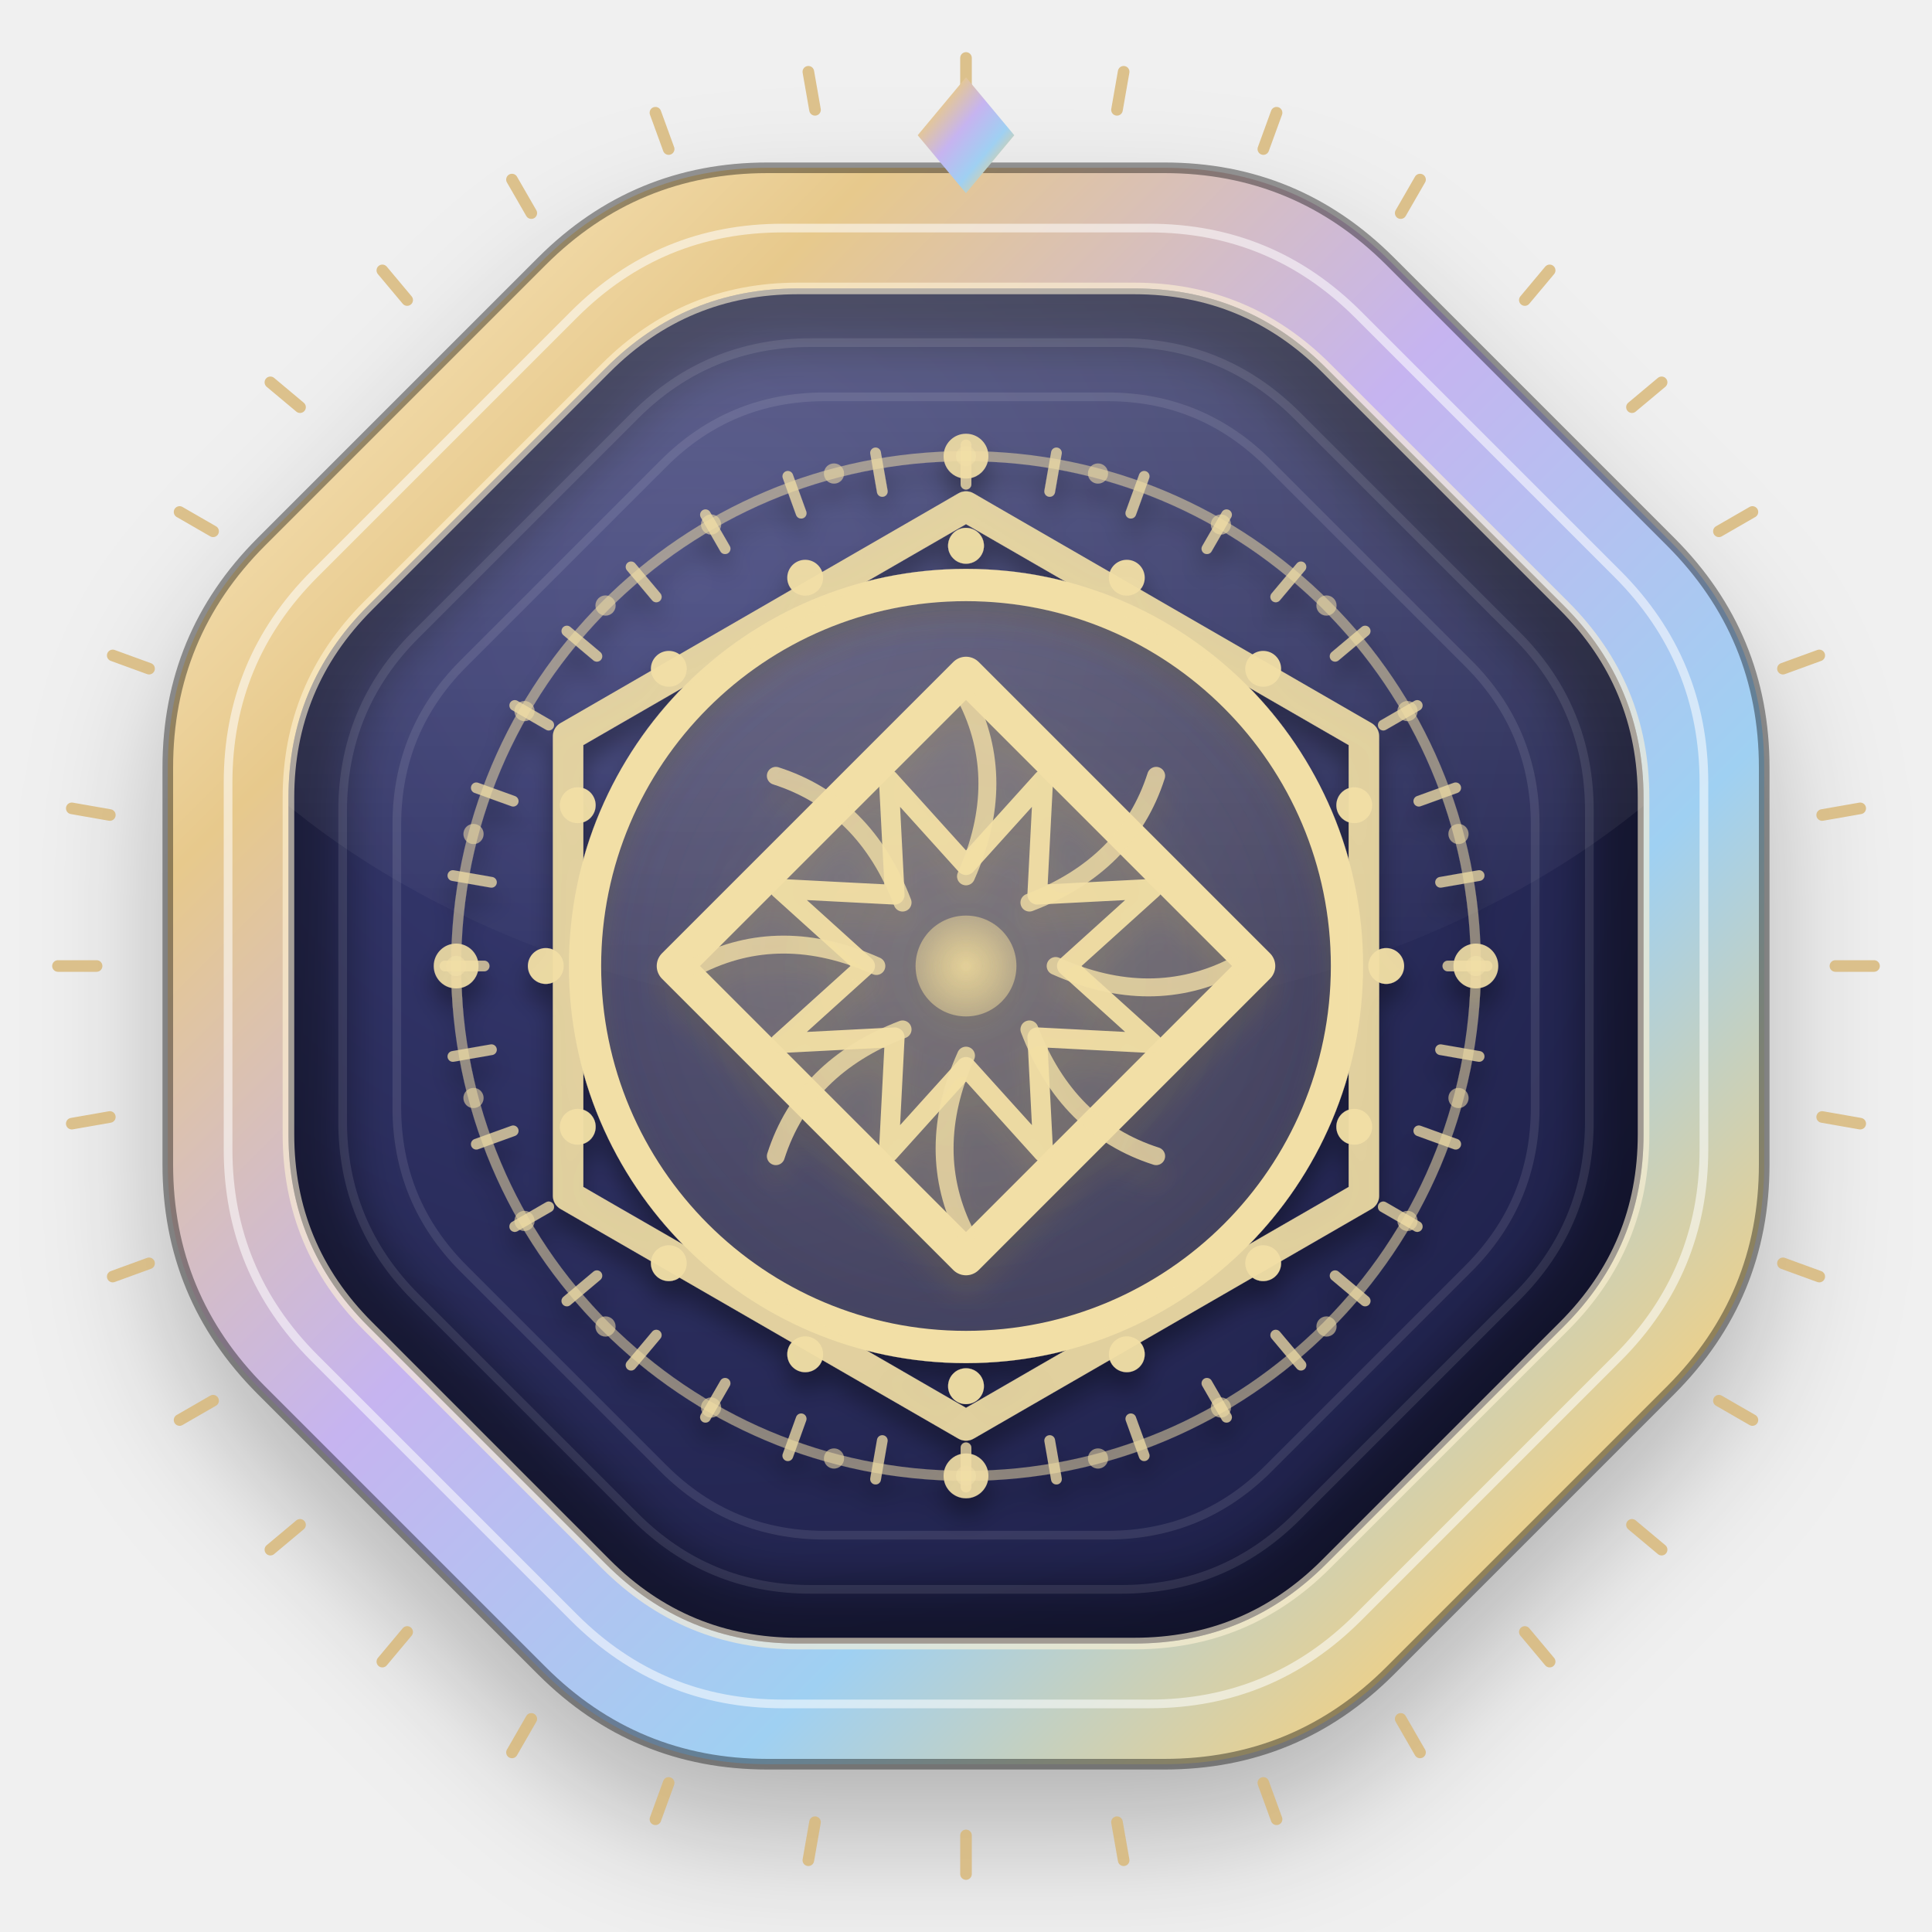
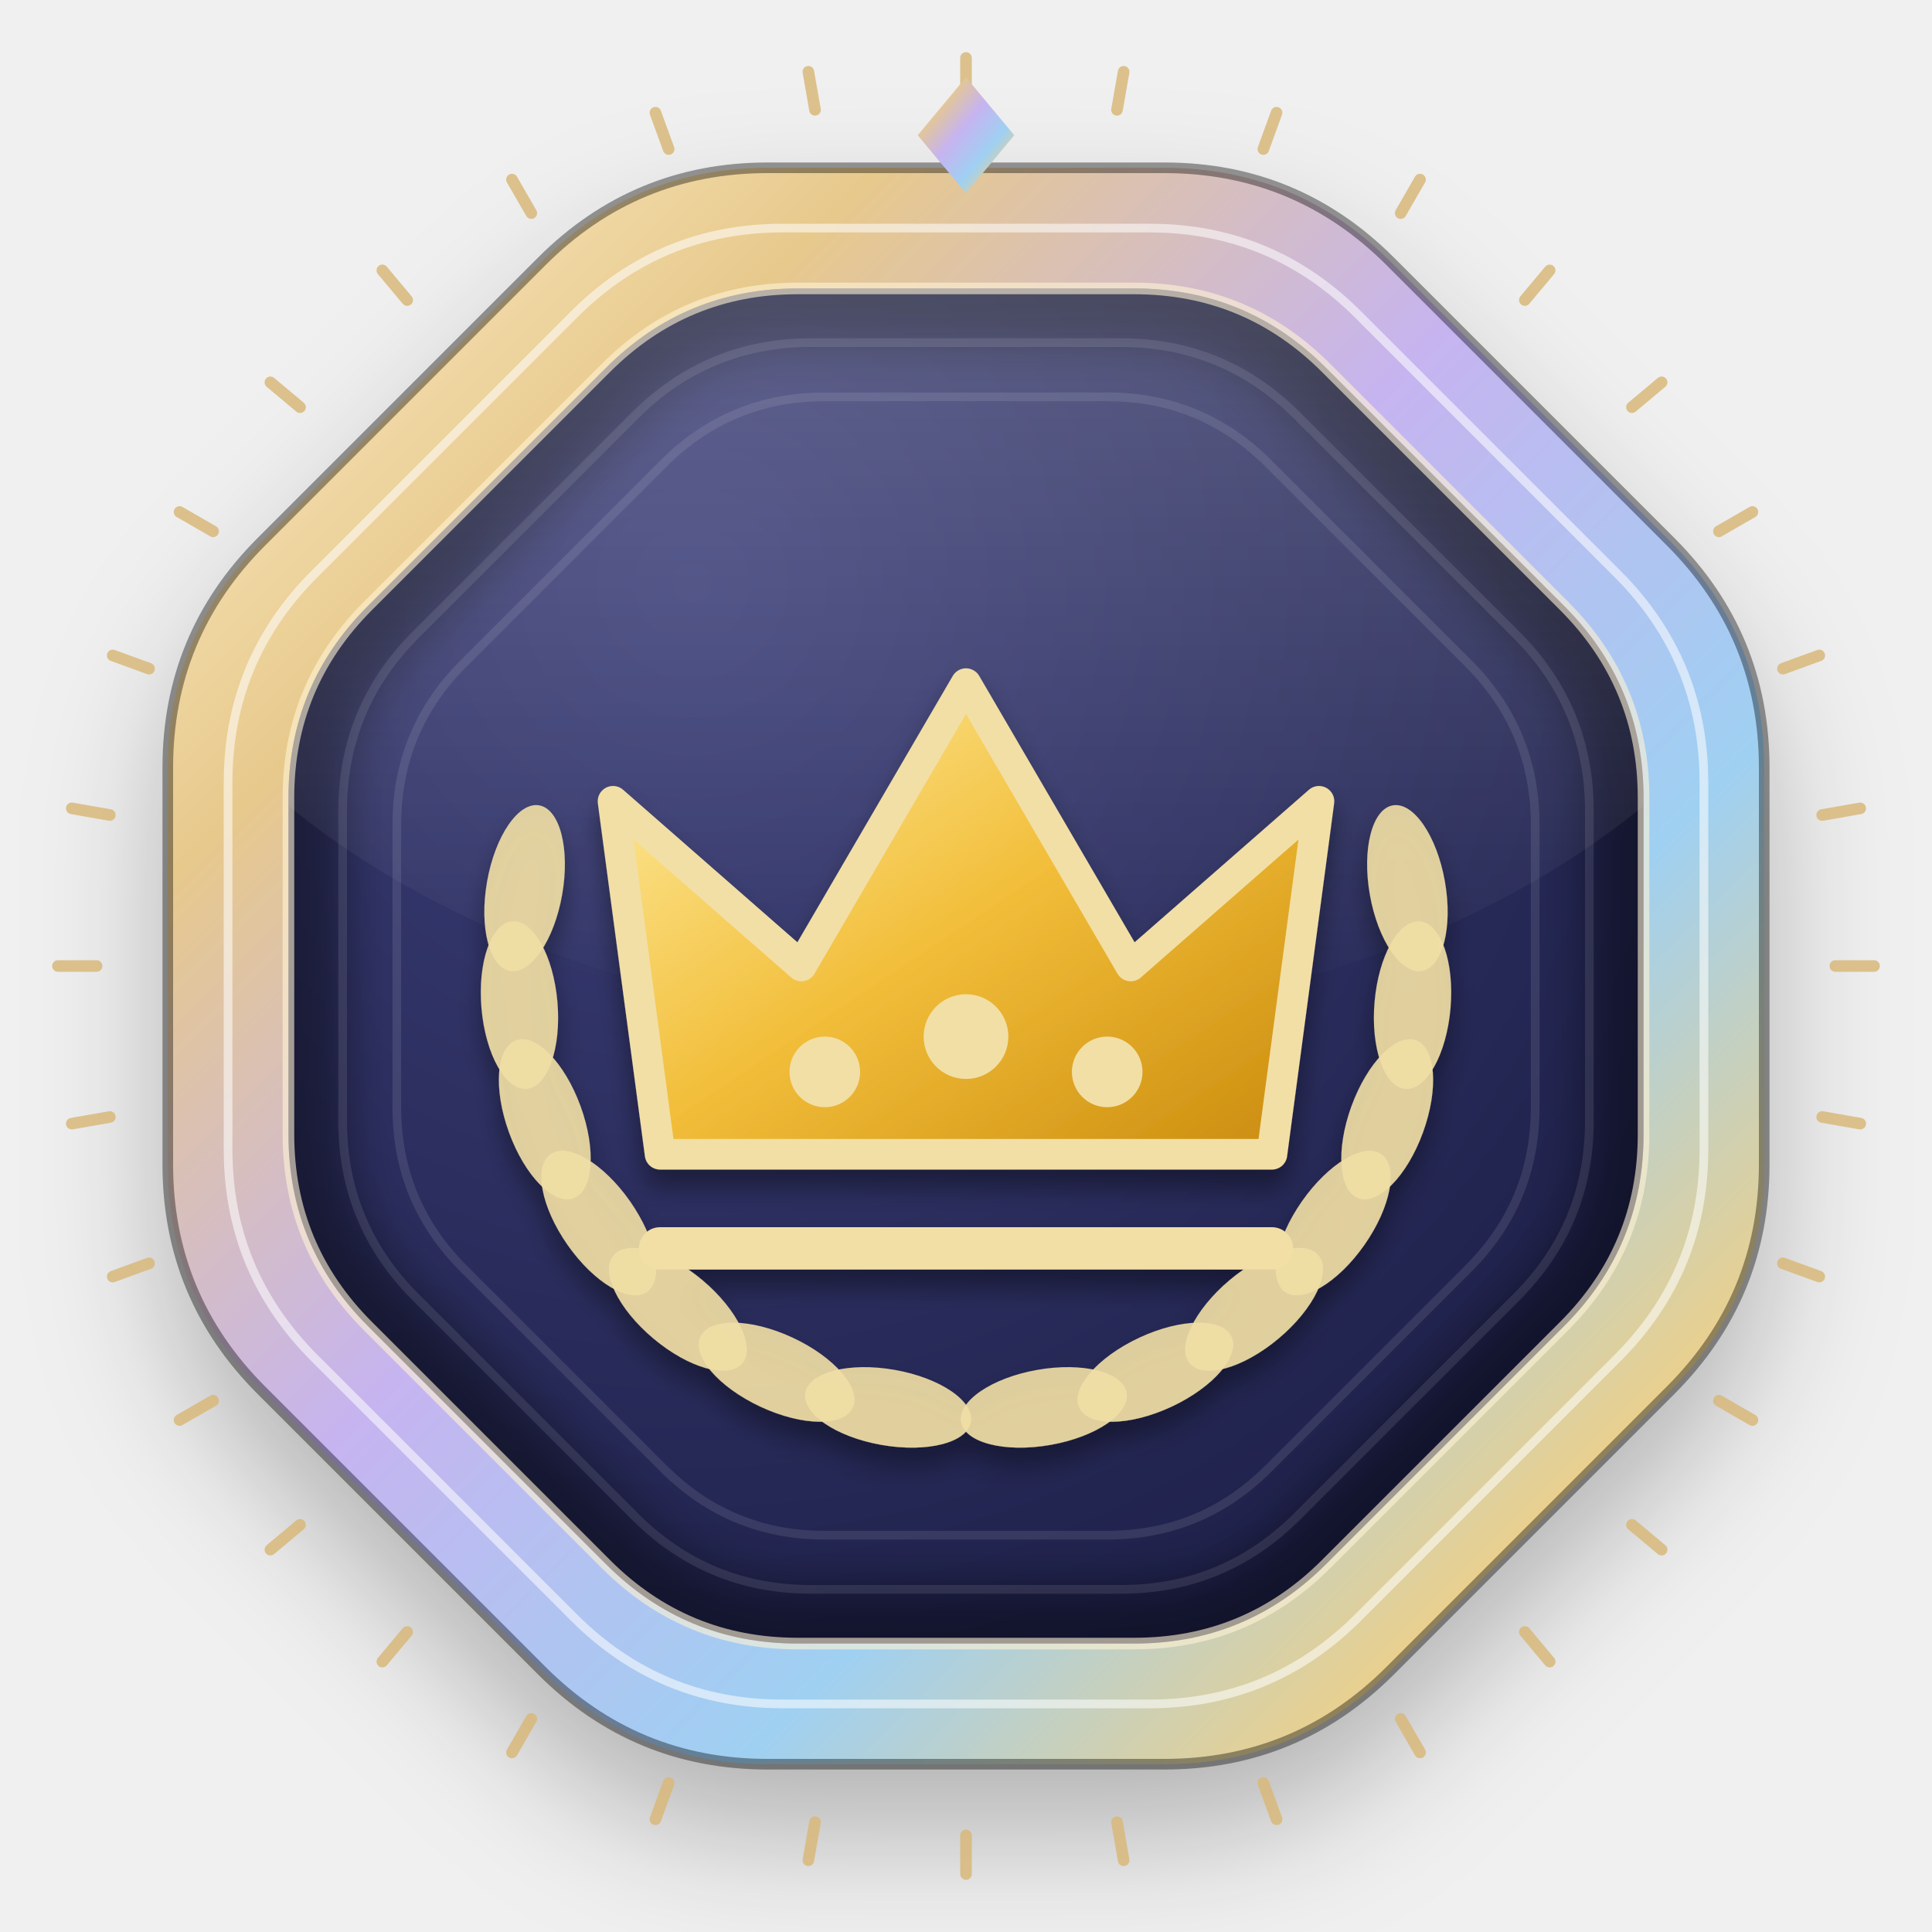
<svg xmlns="http://www.w3.org/2000/svg" viewBox="-100 -100 200 200" width="400" height="400">
  <defs>
    <filter id="blur8" x="-30%" y="-30%" width="160%" height="160%">
      <feGaussianBlur stdDeviation="7" />
    </filter>
    <filter id="blur3" x="-30%" y="-30%" width="160%" height="160%">
      <feGaussianBlur stdDeviation="2.6" />
    </filter>
    <filter id="emb" x="-20%" y="-20%" width="140%" height="140%">
      <feDropShadow dx="0" dy="1.6" stdDeviation="1.1" flood-color="#000" flood-opacity=".38" />
    </filter>
  </defs>
  <style>.mb47 .nf{fill:none} .mb47 .sf{fill:#F2DFA6;fill-opacity:.17} .mb47 .fl{fill:#F2DFA6;stroke:none} .mb47 .gl{fill:url(#b47g);stroke:none}</style>
  <defs>
    <radialGradient id="b47h" cx=".5" cy=".5" r=".5">
      <stop offset=".6" stop-color="#F3D58A" stop-opacity="0" />
      <stop offset=".82" stop-color="#F3D58A" stop-opacity=".95" />
      <stop offset="1" stop-color="#F3D58A" stop-opacity="0" />
    </radialGradient>
    <linearGradient id="b47r" x1="0" y1="0" x2="1" y2="1">
      <stop offset="0" stop-color="#FFF1CF" />
      <stop offset=".22" stop-color="#E7C98C" />
      <stop offset=".45" stop-color="#C6B4F0" />
      <stop offset=".68" stop-color="#9FD0F2" />
      <stop offset=".86" stop-color="#EBD08C" />
      <stop offset="1" stop-color="#FFF1CF" />
    </linearGradient>
    <radialGradient id="b47p" cx=".3" cy=".22" r="1.15">
      <stop offset="0" stop-color="#3C3F78" />
      <stop offset="1" stop-color="#14163A" />
    </radialGradient>
    <radialGradient id="b47g" cx=".5" cy=".5" r=".5">
      <stop offset="0" stop-color="#E8D49A" stop-opacity=".95" />
      <stop offset="1" stop-color="#E8D49A" stop-opacity=".55" />
    </radialGradient>
    <linearGradient id="b47s" x1="0" y1="0" x2="0" y2="1">
      <stop offset="0" stop-color="#fff" stop-opacity=".34" />
      <stop offset="1" stop-color="#fff" stop-opacity="0" />
    </linearGradient>
    <clipPath id="b47c">
      <path d="M17.43,-70.14Q29.05,-70.14 37.27,-61.92L61.92,-37.27Q70.14,-29.05 70.14,-17.43L70.14,17.43Q70.14,29.05 61.92,37.27L37.27,61.92Q29.05,70.14 17.43,70.14L-17.43,70.14Q-29.05,70.14 -37.27,61.92L-61.92,37.27Q-70.14,29.05 -70.14,17.43L-70.14,-17.43Q-70.14,-29.05 -61.92,-37.27L-37.27,-61.92Q-29.05,-70.14 -17.43,-70.14Z" />
    </clipPath>
  </defs>
  <path d="M20.54,-82.63Q34.23,-82.63 43.91,-72.95L72.95,-43.91Q82.63,-34.23 82.63,-20.54L82.63,20.54Q82.63,34.23 72.95,43.91L43.91,72.95Q34.23,82.63 20.54,82.63L-20.54,82.63Q-34.23,82.63 -43.91,72.95L-72.95,43.91Q-82.63,34.23 -82.63,20.54L-82.63,-20.54Q-82.63,-34.23 -72.95,-43.91L-43.91,-72.95Q-34.23,-82.63 -20.54,-82.63Z" transform="translate(0 7)" fill="#000" opacity=".26" filter="url(#blur8)" />
  <path d="M20.54,-82.63Q34.23,-82.63 43.91,-72.95L72.95,-43.91Q82.63,-34.23 82.63,-20.54L82.63,20.54Q82.63,34.23 72.95,43.91L43.91,72.95Q34.23,82.63 20.54,82.63L-20.54,82.63Q-34.23,82.63 -43.91,72.95L-72.95,43.91Q-82.63,34.23 -82.63,20.54L-82.63,-20.54Q-82.63,-34.23 -72.95,-43.91L-43.91,-72.95Q-34.23,-82.63 -20.54,-82.63Z" fill="url(#b47r)" />
  <path d="M20.54,-82.63Q34.23,-82.63 43.91,-72.95L72.95,-43.91Q82.63,-34.23 82.63,-20.54L82.63,20.54Q82.63,34.23 72.95,43.91L43.91,72.95Q34.23,82.63 20.54,82.63L-20.54,82.63Q-34.23,82.63 -43.91,72.95L-72.95,43.91Q-82.63,34.23 -82.63,20.54L-82.63,-20.54Q-82.63,-34.23 -72.95,-43.91L-43.91,-72.95Q-34.23,-82.63 -20.54,-82.63Z" fill="none" stroke="#000" stroke-opacity=".38" stroke-width="1.1" />
  <path d="M18.98,-76.39Q31.64,-76.39 40.59,-67.44L67.44,-40.59Q76.39,-31.64 76.39,-18.98L76.39,18.98Q76.39,31.64 67.44,40.59L40.59,67.44Q31.64,76.39 18.98,76.39L-18.98,76.39Q-31.64,76.39 -40.59,67.44L-67.44,40.59Q-76.39,31.64 -76.39,18.98L-76.39,-18.98Q-76.39,-31.64 -67.44,-40.59L-40.59,-67.44Q-31.64,-76.39 -18.98,-76.39Z" fill="none" stroke="#fff" stroke-opacity=".55" stroke-width=".9" />
  <path d="M17.43,-70.14Q29.05,-70.14 37.27,-61.92L61.92,-37.27Q70.14,-29.05 70.14,-17.43L70.14,17.43Q70.14,29.05 61.92,37.27L37.27,61.92Q29.05,70.14 17.43,70.14L-17.43,70.14Q-29.05,70.14 -37.27,61.92L-61.92,37.27Q-70.14,29.05 -70.14,17.43L-70.14,-17.43Q-70.14,-29.05 -61.92,-37.27L-37.27,-61.92Q-29.05,-70.14 -17.43,-70.14Z" fill="url(#b47p)" />
  <g clip-path="url(#b47c)">
    <path d="M17.43,-70.14Q29.05,-70.14 37.27,-61.92L61.92,-37.27Q70.14,-29.05 70.14,-17.43L70.14,17.43Q70.14,29.05 61.92,37.27L37.27,61.92Q29.05,70.14 17.43,70.14L-17.43,70.14Q-29.05,70.14 -37.27,61.92L-61.92,37.27Q-70.14,29.05 -70.14,17.43L-70.14,-17.43Q-70.14,-29.05 -61.92,-37.27L-37.27,-61.92Q-29.05,-70.14 -17.43,-70.14Z" fill="none" stroke="#000" stroke-opacity=".42" stroke-width="12" filter="url(#blur3)" />
    <path d="M16.04,-64.53Q26.73,-64.53 34.29,-56.97L56.97,-34.29Q64.53,-26.73 64.53,-16.04L64.53,16.04Q64.53,26.73 56.97,34.29L34.29,56.97Q26.73,64.53 16.04,64.53L-16.04,64.53Q-26.73,64.53 -34.29,56.97L-56.97,34.29Q-64.53,26.73 -64.53,16.04L-64.53,-16.04Q-64.53,-26.73 -56.97,-34.29L-34.29,-56.97Q-26.73,-64.53 -16.04,-64.53Z" fill="none" stroke="#fff" stroke-opacity=".10" stroke-width=".9" />
    <path d="M14.64,-58.92Q24.4,-58.92 31.31,-52.02L52.02,-31.31Q58.92,-24.4 58.92,-14.64L58.92,14.64Q58.92,24.4 52.02,31.31L31.31,52.02Q24.4,58.92 14.64,58.92L-14.64,58.92Q-24.4,58.92 -31.31,52.02L-52.02,31.31Q-58.92,24.4 -58.92,14.64L-58.92,-14.64Q-58.92,-24.4 -52.02,-31.31L-31.31,-52.02Q-24.4,-58.92 -14.64,-58.92Z" fill="none" stroke="#fff" stroke-opacity=".10" stroke-width=".9" />
    <ellipse cx="0" cy="-58" rx="92" ry="64" fill="url(#b47s)" />
  </g>
  <path d="M17.43,-70.14Q29.05,-70.14 37.27,-61.92L61.92,-37.27Q70.14,-29.05 70.14,-17.43L70.14,17.43Q70.14,29.05 61.92,37.27L37.27,61.92Q29.05,70.14 17.43,70.14L-17.43,70.14Q-29.05,70.14 -37.27,61.92L-61.92,37.27Q-70.14,29.05 -70.14,17.43L-70.14,-17.43Q-70.14,-29.05 -61.92,-37.27L-37.27,-61.92Q-29.05,-70.14 -17.43,-70.14Z" fill="none" stroke="#FFF4D6" stroke-opacity=".6" stroke-width="1.2" />
  <g filter="url(#emb)" fill="none" stroke="#F2DFA6" stroke-linecap="round" stroke-linejoin="round" class="mb47" transform="scale(1.16)">
-     <circle cx="0" cy="0" r="34" class="gl" stroke="none" opacity="0.22" />
-     <circle cx="0" cy="0" r="45.5" fill="none" stroke-width="0.9" opacity="0.5" />
-     <circle cx="0" cy="-45.5" r="0.9" class="fl" stroke="none" opacity="0.55" />
-     <circle cx="11.78" cy="-43.95" r="0.9" class="fl" stroke="none" opacity="0.55" />
-     <circle cx="22.75" cy="-39.4" r="0.9" class="fl" stroke="none" opacity="0.55" />
-     <circle cx="32.17" cy="-32.17" r="0.9" class="fl" stroke="none" opacity="0.55" />
-     <circle cx="39.4" cy="-22.75" r="0.9" class="fl" stroke="none" opacity="0.55" />
-     <circle cx="43.95" cy="-11.78" r="0.9" class="fl" stroke="none" opacity="0.55" />
-     <circle cx="45.5" cy="0" r="0.9" class="fl" stroke="none" opacity="0.55" />
-     <circle cx="43.95" cy="11.78" r="0.9" class="fl" stroke="none" opacity="0.55" />
-     <circle cx="39.4" cy="22.75" r="0.9" class="fl" stroke="none" opacity="0.55" />
-     <circle cx="32.17" cy="32.17" r="0.9" class="fl" stroke="none" opacity="0.55" />
-     <circle cx="22.75" cy="39.4" r="0.9" class="fl" stroke="none" opacity="0.55" />
-     <circle cx="11.78" cy="43.95" r="0.9" class="fl" stroke="none" opacity="0.55" />
-     <circle cx="0" cy="45.5" r="0.9" class="fl" stroke="none" opacity="0.55" />
-     <circle cx="-11.78" cy="43.95" r="0.9" class="fl" stroke="none" opacity="0.55" />
-     <circle cx="-22.75" cy="39.4" r="0.9" class="fl" stroke="none" opacity="0.55" />
-     <circle cx="-32.17" cy="32.17" r="0.9" class="fl" stroke="none" opacity="0.55" />
-     <circle cx="-39.4" cy="22.75" r="0.9" class="fl" stroke="none" opacity="0.55" />
-     <circle cx="-43.95" cy="11.78" r="0.9" class="fl" stroke="none" opacity="0.55" />
-     <circle cx="-45.5" cy="0" r="0.9" class="fl" stroke="none" opacity="0.55" />
-     <circle cx="-43.95" cy="-11.78" r="0.9" class="fl" stroke="none" opacity="0.55" />
-     <circle cx="-39.4" cy="-22.75" r="0.9" class="fl" stroke="none" opacity="0.55" />
-     <circle cx="-32.17" cy="-32.17" r="0.9" class="fl" stroke="none" opacity="0.55" />
-     <circle cx="-22.75" cy="-39.4" r="0.9" class="fl" stroke="none" opacity="0.55" />
-     <circle cx="-11.78" cy="-43.95" r="0.9" class="fl" stroke="none" opacity="0.55" />
-     <circle cx="0" cy="-45.5" r="2" class="fl" stroke="none" opacity="0.9" />
-     <circle cx="45.5" cy="0" r="2" class="fl" stroke="none" opacity="0.9" />
-     <circle cx="0" cy="45.5" r="2" class="fl" stroke="none" opacity="0.9" />
-     <circle cx="-45.5" cy="0" r="2" class="fl" stroke="none" opacity="0.9" />
-     <polygon points="0,-26 26,0 0,26 -26,0" class="sf" stroke-width="3.2" opacity="1" />
-     <circle cx="0" cy="0" r="4.5" class="gl" stroke="none" opacity="1" />
-     <circle cx="0" cy="0" r="34" fill="none" stroke-width="2.88" opacity="1" />
-     <polygon points="0,-41 35.51,-20.5 35.51,20.5 0,41 -35.51,20.5 -35.51,-20.5" class="nf" stroke-width="2.72" opacity="0.9" />
-     <path d="M0,-8Q3.82,-16.56 0,-24" class="nf" stroke-width="1.6" opacity="0.8" />
-     <path d="M5.66,-5.66Q14.42,-9.01 16.97,-16.97" class="nf" stroke-width="1.6" opacity="0.8" />
-     <path d="M8,0Q16.56,3.82 24,0" class="nf" stroke-width="1.6" opacity="0.8" />
-     <path d="M5.66,5.66Q9.01,14.42 16.97,16.97" class="nf" stroke-width="1.6" opacity="0.8" />
-     <path d="M0,8Q-3.82,16.56 0,24" class="nf" stroke-width="1.6" opacity="0.8" />
-     <path d="M-5.66,5.66Q-14.42,9.01 -16.97,16.97" class="nf" stroke-width="1.6" opacity="0.8" />
-     <path d="M-8,0Q-16.56,-3.82 -24,0" class="nf" stroke-width="1.6" opacity="0.8" />
-     <path d="M-5.66,-5.66Q-9.01,-14.42 -16.97,-16.97" class="nf" stroke-width="1.6" opacity="0.8" />
-     <polygon points="6.89,-16.63 6.36,-6.36 16.63,-6.89 9,0 16.63,6.89 6.36,6.36 6.89,16.63 0,9 -6.89,16.63 -6.36,6.36 -16.63,6.89 -9,0 -16.63,-6.89 -6.36,-6.36 -6.89,-16.63 -0,-9" class="nf" stroke-width="1.76" opacity="0.95" />
-     <line x1="0" y1="-43" x2="0" y2="-46.5" stroke-width="0.96" opacity="0.75" />
-     <line x1="7.47" y1="-42.35" x2="8.07" y2="-45.79" stroke-width="0.96" opacity="0.75" />
-     <line x1="14.71" y1="-40.41" x2="15.9" y2="-43.7" stroke-width="0.96" opacity="0.75" />
-     <line x1="21.5" y1="-37.24" x2="23.25" y2="-40.27" stroke-width="0.96" opacity="0.75" />
-     <line x1="27.64" y1="-32.94" x2="29.89" y2="-35.62" stroke-width="0.96" opacity="0.75" />
-     <line x1="32.94" y1="-27.64" x2="35.62" y2="-29.89" stroke-width="0.96" opacity="0.75" />
-     <line x1="37.24" y1="-21.5" x2="40.27" y2="-23.25" stroke-width="0.96" opacity="0.75" />
-     <line x1="40.41" y1="-14.71" x2="43.7" y2="-15.9" stroke-width="0.96" opacity="0.75" />
-     <line x1="42.35" y1="-7.47" x2="45.79" y2="-8.07" stroke-width="0.96" opacity="0.75" />
-     <line x1="43" y1="0" x2="46.5" y2="0" stroke-width="0.96" opacity="0.75" />
-     <line x1="42.35" y1="7.47" x2="45.79" y2="8.07" stroke-width="0.96" opacity="0.75" />
-     <line x1="40.41" y1="14.71" x2="43.7" y2="15.9" stroke-width="0.96" opacity="0.75" />
-     <line x1="37.24" y1="21.5" x2="40.27" y2="23.25" stroke-width="0.96" opacity="0.75" />
-     <line x1="32.94" y1="27.64" x2="35.62" y2="29.89" stroke-width="0.96" opacity="0.75" />
-     <line x1="27.64" y1="32.94" x2="29.89" y2="35.62" stroke-width="0.96" opacity="0.75" />
-     <line x1="21.5" y1="37.24" x2="23.25" y2="40.27" stroke-width="0.96" opacity="0.75" />
-     <line x1="14.71" y1="40.41" x2="15.9" y2="43.7" stroke-width="0.96" opacity="0.75" />
-     <line x1="7.47" y1="42.35" x2="8.07" y2="45.79" stroke-width="0.96" opacity="0.75" />
-     <line x1="0" y1="43" x2="0" y2="46.5" stroke-width="0.96" opacity="0.75" />
-     <line x1="-7.47" y1="42.35" x2="-8.07" y2="45.79" stroke-width="0.96" opacity="0.75" />
-     <line x1="-14.71" y1="40.41" x2="-15.9" y2="43.7" stroke-width="0.96" opacity="0.75" />
-     <line x1="-21.5" y1="37.24" x2="-23.25" y2="40.27" stroke-width="0.96" opacity="0.75" />
-     <line x1="-27.64" y1="32.94" x2="-29.89" y2="35.62" stroke-width="0.96" opacity="0.75" />
-     <line x1="-32.94" y1="27.64" x2="-35.62" y2="29.89" stroke-width="0.96" opacity="0.75" />
-     <line x1="-37.24" y1="21.5" x2="-40.27" y2="23.25" stroke-width="0.96" opacity="0.75" />
-     <line x1="-40.41" y1="14.71" x2="-43.7" y2="15.9" stroke-width="0.96" opacity="0.75" />
-     <line x1="-42.35" y1="7.47" x2="-45.79" y2="8.07" stroke-width="0.96" opacity="0.75" />
-     <line x1="-43" y1="0" x2="-46.5" y2="0" stroke-width="0.96" opacity="0.75" />
-     <line x1="-42.35" y1="-7.47" x2="-45.79" y2="-8.07" stroke-width="0.96" opacity="0.75" />
-     <line x1="-40.41" y1="-14.71" x2="-43.7" y2="-15.9" stroke-width="0.96" opacity="0.75" />
-     <line x1="-37.24" y1="-21.5" x2="-40.27" y2="-23.25" stroke-width="0.96" opacity="0.75" />
-     <line x1="-32.94" y1="-27.64" x2="-35.62" y2="-29.89" stroke-width="0.96" opacity="0.75" />
-     <line x1="-27.64" y1="-32.94" x2="-29.89" y2="-35.62" stroke-width="0.96" opacity="0.75" />
-     <line x1="-21.5" y1="-37.24" x2="-23.25" y2="-40.27" stroke-width="0.96" opacity="0.75" />
-     <line x1="-14.71" y1="-40.41" x2="-15.9" y2="-43.7" stroke-width="0.96" opacity="0.75" />
-     <line x1="-7.47" y1="-42.35" x2="-8.07" y2="-45.79" stroke-width="0.96" opacity="0.75" />
-     <circle cx="0" cy="-37.5" r="1.6" class="fl" stroke="none" opacity="0.95" />
-     <circle cx="14.35" cy="-34.65" r="1.6" class="fl" stroke="none" opacity="0.95" />
-     <circle cx="26.52" cy="-26.52" r="1.6" class="fl" stroke="none" opacity="0.95" />
-     <circle cx="34.65" cy="-14.35" r="1.6" class="fl" stroke="none" opacity="0.95" />
-     <circle cx="37.5" cy="0" r="1.6" class="fl" stroke="none" opacity="0.95" />
-     <circle cx="34.65" cy="14.35" r="1.6" class="fl" stroke="none" opacity="0.95" />
-     <circle cx="26.52" cy="26.52" r="1.6" class="fl" stroke="none" opacity="0.95" />
-     <circle cx="14.35" cy="34.65" r="1.6" class="fl" stroke="none" opacity="0.95" />
-     <circle cx="0" cy="37.5" r="1.6" class="fl" stroke="none" opacity="0.95" />
-     <circle cx="-14.35" cy="34.65" r="1.6" class="fl" stroke="none" opacity="0.95" />
-     <circle cx="-26.52" cy="26.52" r="1.6" class="fl" stroke="none" opacity="0.95" />
-     <circle cx="-34.65" cy="14.35" r="1.6" class="fl" stroke="none" opacity="0.95" />
-     <circle cx="-37.5" cy="0" r="1.6" class="fl" stroke="none" opacity="0.95" />
-     <circle cx="-34.65" cy="-14.35" r="1.6" class="fl" stroke="none" opacity="0.95" />
-     <circle cx="-26.52" cy="-26.52" r="1.6" class="fl" stroke="none" opacity="0.95" />
-     <circle cx="-14.35" cy="-34.65" r="1.6" class="fl" stroke="none" opacity="0.95" />
+     <defs>
+       <linearGradient id="fireG" x1="0" y1="0" x2="0" y2="1">
+         <stop offset="0" stop-color="#FFD66B" />
+         <stop offset=".55" stop-color="#FF9A2E" />
+         <stop offset="1" stop-color="#F0561B" />
+       </linearGradient>
+       <linearGradient id="goldG" x1="0" y1="0" x2="1" y2="1">
+         <stop offset="0" stop-color="#FFF0A8" />
+         <stop offset=".5" stop-color="#F2BE3A" />
+         <stop offset="1" stop-color="#C98A0C" />
+       </linearGradient>
+     </defs>
+     <ellipse cx="6.95" cy="39.39" rx="3.4" ry="7.5" class="fl" opacity=".9" transform="rotate(260 6.95 39.39)" />
+     <ellipse cx="16.9" cy="36.25" rx="3.4" ry="7.5" class="fl" opacity=".9" transform="rotate(245 16.9 36.25)" />
+     <ellipse cx="25.71" cy="30.64" rx="3.4" ry="7.5" class="fl" opacity=".9" transform="rotate(230 25.71 30.64)" />
+     <ellipse cx="32.77" cy="22.94" rx="3.4" ry="7.5" class="fl" opacity=".9" transform="rotate(215 32.77 22.94)" />
+     <ellipse cx="37.59" cy="13.68" rx="3.4" ry="7.5" class="fl" opacity=".9" transform="rotate(200 37.59 13.68)" />
+     <ellipse cx="39.85" cy="3.49" rx="3.4" ry="7.5" class="fl" opacity=".9" transform="rotate(185 39.85 3.49)" />
+     <ellipse cx="39.39" cy="-6.95" rx="3.4" ry="7.5" class="fl" opacity=".9" transform="rotate(170 39.39 -6.95)" />
+     <ellipse cx="-6.95" cy="39.39" rx="3.4" ry="7.5" class="fl" opacity=".9" transform="rotate(280 -6.95 39.39)" />
+     <ellipse cx="-16.9" cy="36.25" rx="3.4" ry="7.5" class="fl" opacity=".9" transform="rotate(295 -16.9 36.25)" />
+     <ellipse cx="-25.71" cy="30.64" rx="3.4" ry="7.5" class="fl" opacity=".9" transform="rotate(310 -25.71 30.64)" />
+     <ellipse cx="-32.77" cy="22.94" rx="3.4" ry="7.5" class="fl" opacity=".9" transform="rotate(325 -32.77 22.94)" />
+     <ellipse cx="-37.59" cy="13.68" rx="3.4" ry="7.5" class="fl" opacity=".9" transform="rotate(340 -37.59 13.68)" />
+     <ellipse cx="-39.85" cy="3.49" rx="3.4" ry="7.5" class="fl" opacity=".9" transform="rotate(355 -39.85 3.49)" />
+     <ellipse cx="-39.39" cy="-6.95" rx="3.4" ry="7.5" class="fl" opacity=".9" transform="rotate(370 -39.39 -6.95)" />
+     <g transform="translate(0 0) scale(1.05)">
+       <path d="M-26,16 L-30,-14 L-14,0 L0,-24 L14,0 L30,-14 L26,16Z" fill="url(#goldG)" stroke-width="2.6" stroke-linejoin="round" />
+       <path d="M-26,24 H26" class="nf" stroke-width="3.6" />
+       <circle cx="-12" cy="9" r="3" class="fl" />
+       <circle cx="0" cy="6" r="3.6" class="fl" />
+       <circle cx="12" cy="9" r="3" class="fl" />
+     </g>
  </g>
  <line x1="0" y1="-90" x2="0" y2="-94" stroke="#D8B87A" stroke-width="1.2" stroke-linecap="round" opacity=".85" />
  <line x1="15.63" y1="-88.63" x2="16.32" y2="-92.57" stroke="#D8B87A" stroke-width="1.2" stroke-linecap="round" opacity=".85" />
  <line x1="30.78" y1="-84.57" x2="32.15" y2="-88.33" stroke="#D8B87A" stroke-width="1.2" stroke-linecap="round" opacity=".85" />
  <line x1="45" y1="-77.94" x2="47" y2="-81.41" stroke="#D8B87A" stroke-width="1.2" stroke-linecap="round" opacity=".85" />
  <line x1="57.85" y1="-68.94" x2="60.42" y2="-72.01" stroke="#D8B87A" stroke-width="1.2" stroke-linecap="round" opacity=".85" />
  <line x1="68.94" y1="-57.85" x2="72.01" y2="-60.42" stroke="#D8B87A" stroke-width="1.2" stroke-linecap="round" opacity=".85" />
  <line x1="77.94" y1="-45" x2="81.41" y2="-47" stroke="#D8B87A" stroke-width="1.2" stroke-linecap="round" opacity=".85" />
  <line x1="84.57" y1="-30.78" x2="88.33" y2="-32.15" stroke="#D8B87A" stroke-width="1.2" stroke-linecap="round" opacity=".85" />
  <line x1="88.63" y1="-15.63" x2="92.57" y2="-16.32" stroke="#D8B87A" stroke-width="1.2" stroke-linecap="round" opacity=".85" />
  <line x1="90" y1="0" x2="94" y2="0" stroke="#D8B87A" stroke-width="1.2" stroke-linecap="round" opacity=".85" />
  <line x1="88.63" y1="15.63" x2="92.57" y2="16.32" stroke="#D8B87A" stroke-width="1.2" stroke-linecap="round" opacity=".85" />
  <line x1="84.57" y1="30.78" x2="88.33" y2="32.15" stroke="#D8B87A" stroke-width="1.2" stroke-linecap="round" opacity=".85" />
  <line x1="77.94" y1="45" x2="81.41" y2="47" stroke="#D8B87A" stroke-width="1.2" stroke-linecap="round" opacity=".85" />
  <line x1="68.94" y1="57.85" x2="72.01" y2="60.42" stroke="#D8B87A" stroke-width="1.2" stroke-linecap="round" opacity=".85" />
  <line x1="57.85" y1="68.94" x2="60.42" y2="72.01" stroke="#D8B87A" stroke-width="1.2" stroke-linecap="round" opacity=".85" />
  <line x1="45" y1="77.94" x2="47" y2="81.41" stroke="#D8B87A" stroke-width="1.2" stroke-linecap="round" opacity=".85" />
  <line x1="30.78" y1="84.57" x2="32.15" y2="88.33" stroke="#D8B87A" stroke-width="1.2" stroke-linecap="round" opacity=".85" />
  <line x1="15.63" y1="88.63" x2="16.32" y2="92.57" stroke="#D8B87A" stroke-width="1.2" stroke-linecap="round" opacity=".85" />
  <line x1="0" y1="90" x2="0" y2="94" stroke="#D8B87A" stroke-width="1.2" stroke-linecap="round" opacity=".85" />
  <line x1="-15.63" y1="88.63" x2="-16.32" y2="92.57" stroke="#D8B87A" stroke-width="1.2" stroke-linecap="round" opacity=".85" />
  <line x1="-30.78" y1="84.57" x2="-32.15" y2="88.33" stroke="#D8B87A" stroke-width="1.2" stroke-linecap="round" opacity=".85" />
  <line x1="-45" y1="77.94" x2="-47" y2="81.41" stroke="#D8B87A" stroke-width="1.2" stroke-linecap="round" opacity=".85" />
  <line x1="-57.85" y1="68.94" x2="-60.42" y2="72.01" stroke="#D8B87A" stroke-width="1.2" stroke-linecap="round" opacity=".85" />
  <line x1="-68.94" y1="57.85" x2="-72.01" y2="60.42" stroke="#D8B87A" stroke-width="1.2" stroke-linecap="round" opacity=".85" />
  <line x1="-77.94" y1="45" x2="-81.41" y2="47" stroke="#D8B87A" stroke-width="1.2" stroke-linecap="round" opacity=".85" />
  <line x1="-84.57" y1="30.78" x2="-88.33" y2="32.15" stroke="#D8B87A" stroke-width="1.2" stroke-linecap="round" opacity=".85" />
  <line x1="-88.63" y1="15.63" x2="-92.57" y2="16.32" stroke="#D8B87A" stroke-width="1.2" stroke-linecap="round" opacity=".85" />
  <line x1="-90" y1="0" x2="-94" y2="0" stroke="#D8B87A" stroke-width="1.2" stroke-linecap="round" opacity=".85" />
  <line x1="-88.63" y1="-15.63" x2="-92.57" y2="-16.32" stroke="#D8B87A" stroke-width="1.2" stroke-linecap="round" opacity=".85" />
  <line x1="-84.57" y1="-30.78" x2="-88.33" y2="-32.15" stroke="#D8B87A" stroke-width="1.2" stroke-linecap="round" opacity=".85" />
  <line x1="-77.94" y1="-45" x2="-81.41" y2="-47" stroke="#D8B87A" stroke-width="1.2" stroke-linecap="round" opacity=".85" />
  <line x1="-68.94" y1="-57.85" x2="-72.01" y2="-60.42" stroke="#D8B87A" stroke-width="1.2" stroke-linecap="round" opacity=".85" />
  <line x1="-57.85" y1="-68.94" x2="-60.42" y2="-72.01" stroke="#D8B87A" stroke-width="1.2" stroke-linecap="round" opacity=".85" />
  <line x1="-45" y1="-77.94" x2="-47" y2="-81.41" stroke="#D8B87A" stroke-width="1.2" stroke-linecap="round" opacity=".85" />
  <line x1="-30.78" y1="-84.57" x2="-32.15" y2="-88.33" stroke="#D8B87A" stroke-width="1.2" stroke-linecap="round" opacity=".85" />
  <line x1="-15.63" y1="-88.63" x2="-16.32" y2="-92.57" stroke="#D8B87A" stroke-width="1.2" stroke-linecap="round" opacity=".85" />
  <path d="M0,-92l5,6l-5,6l-5,-6z" fill="url(#b47r)" />
</svg>
